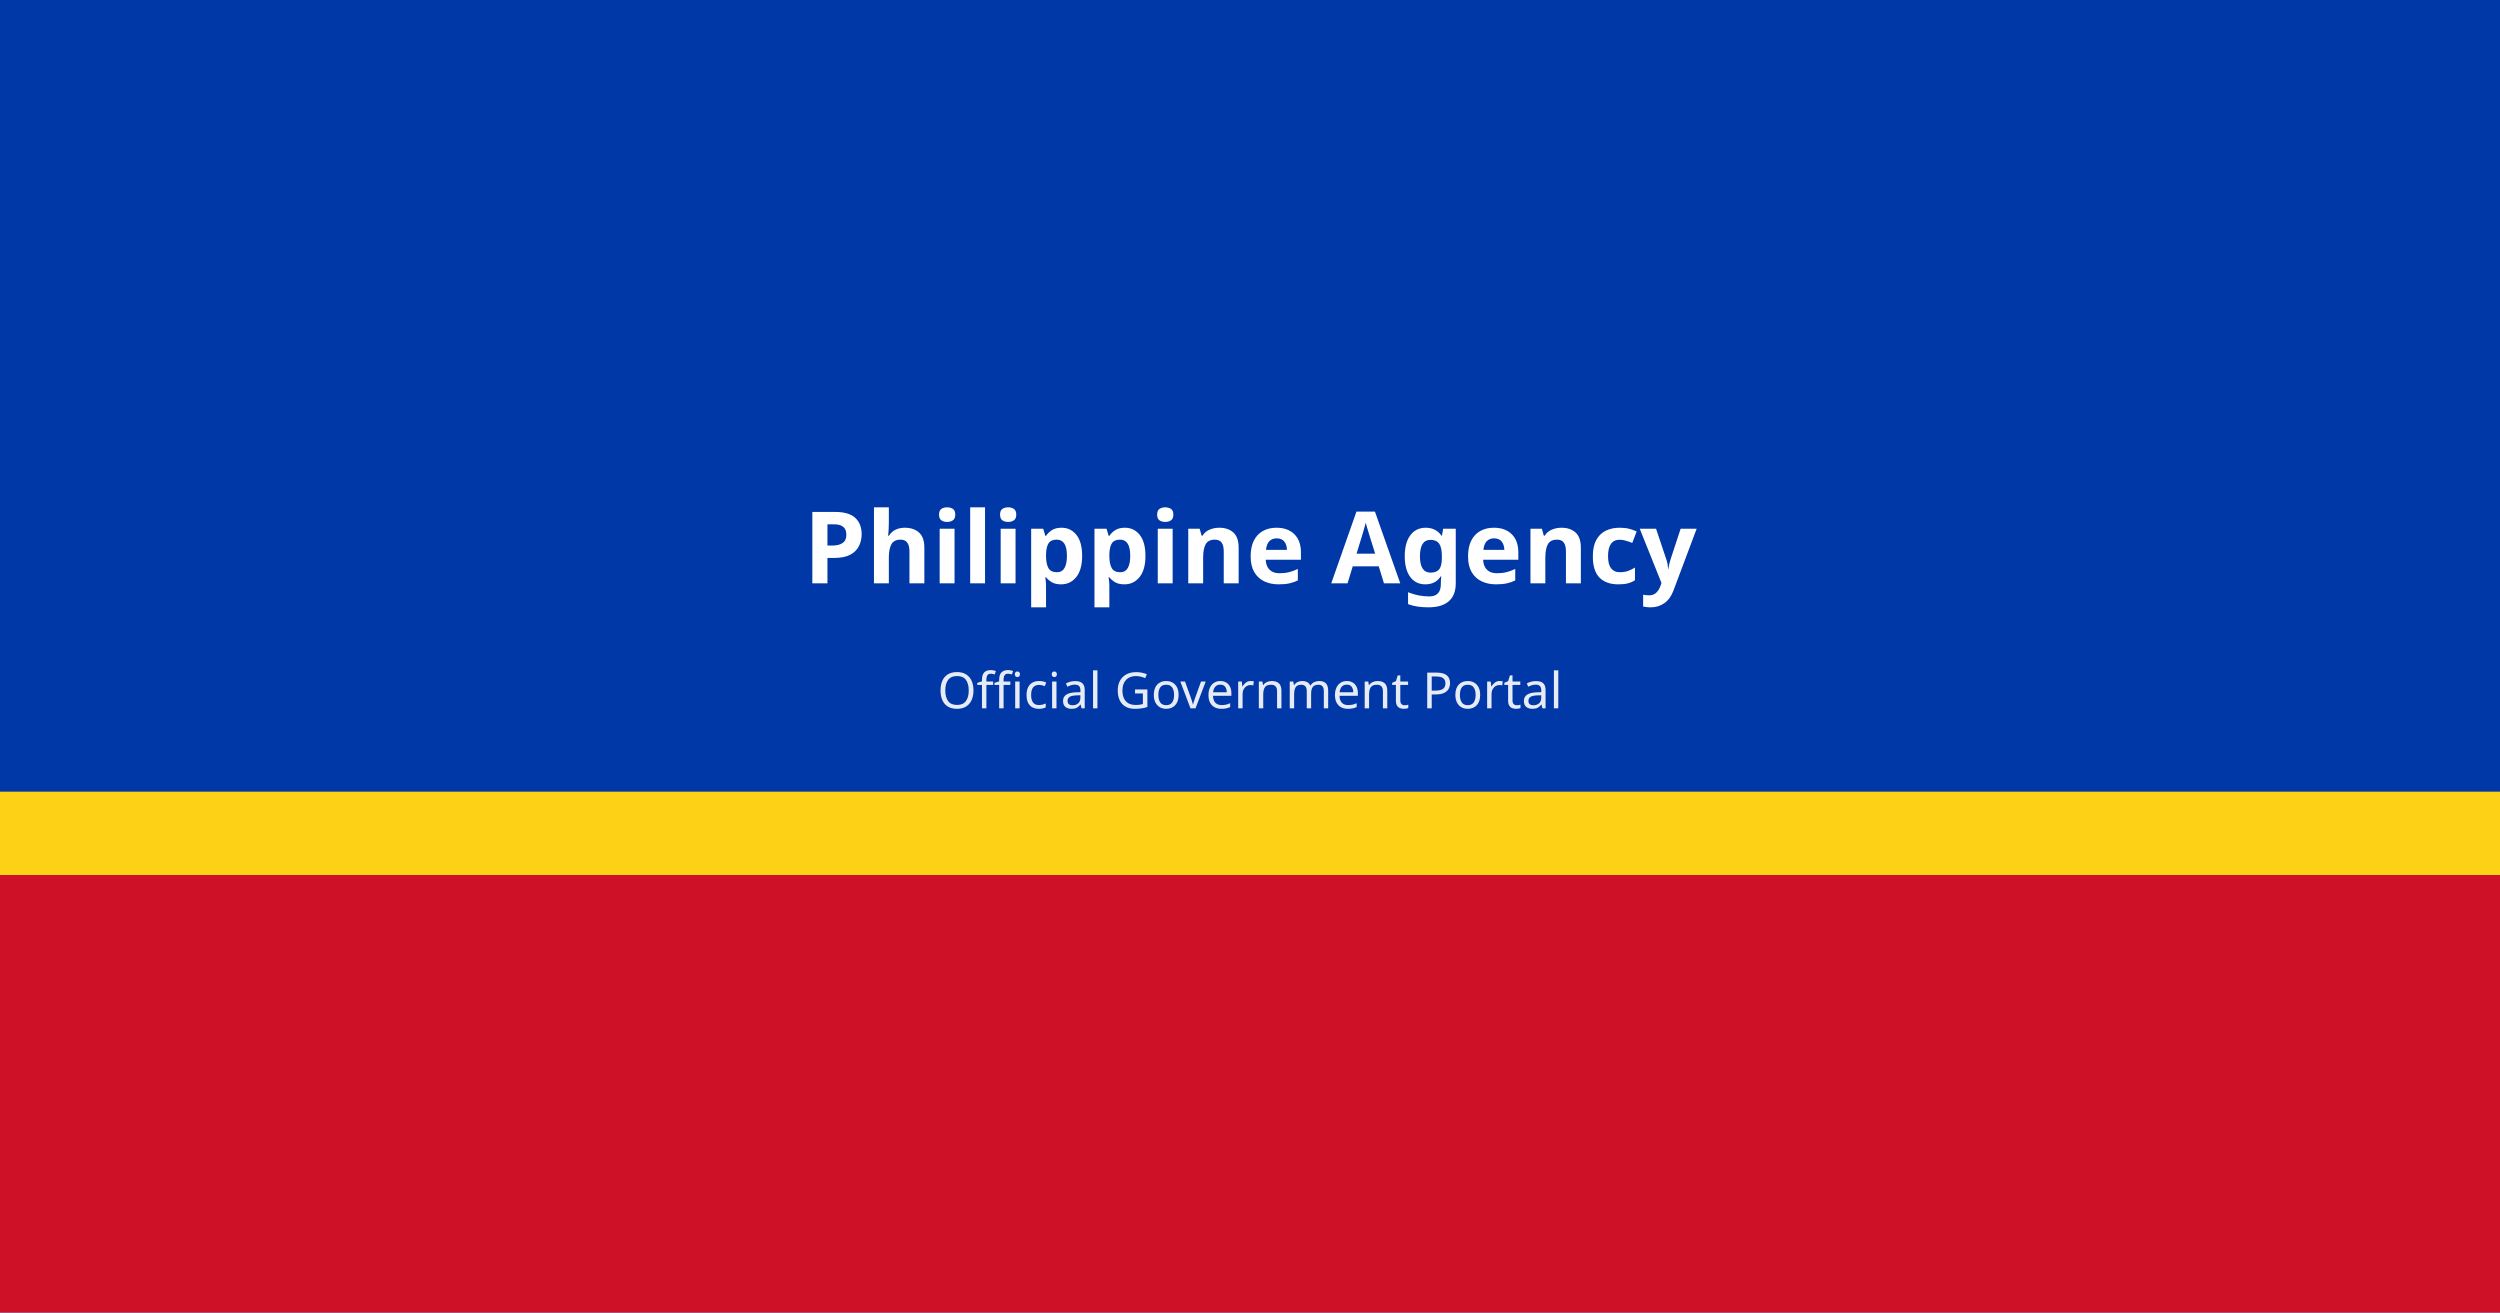
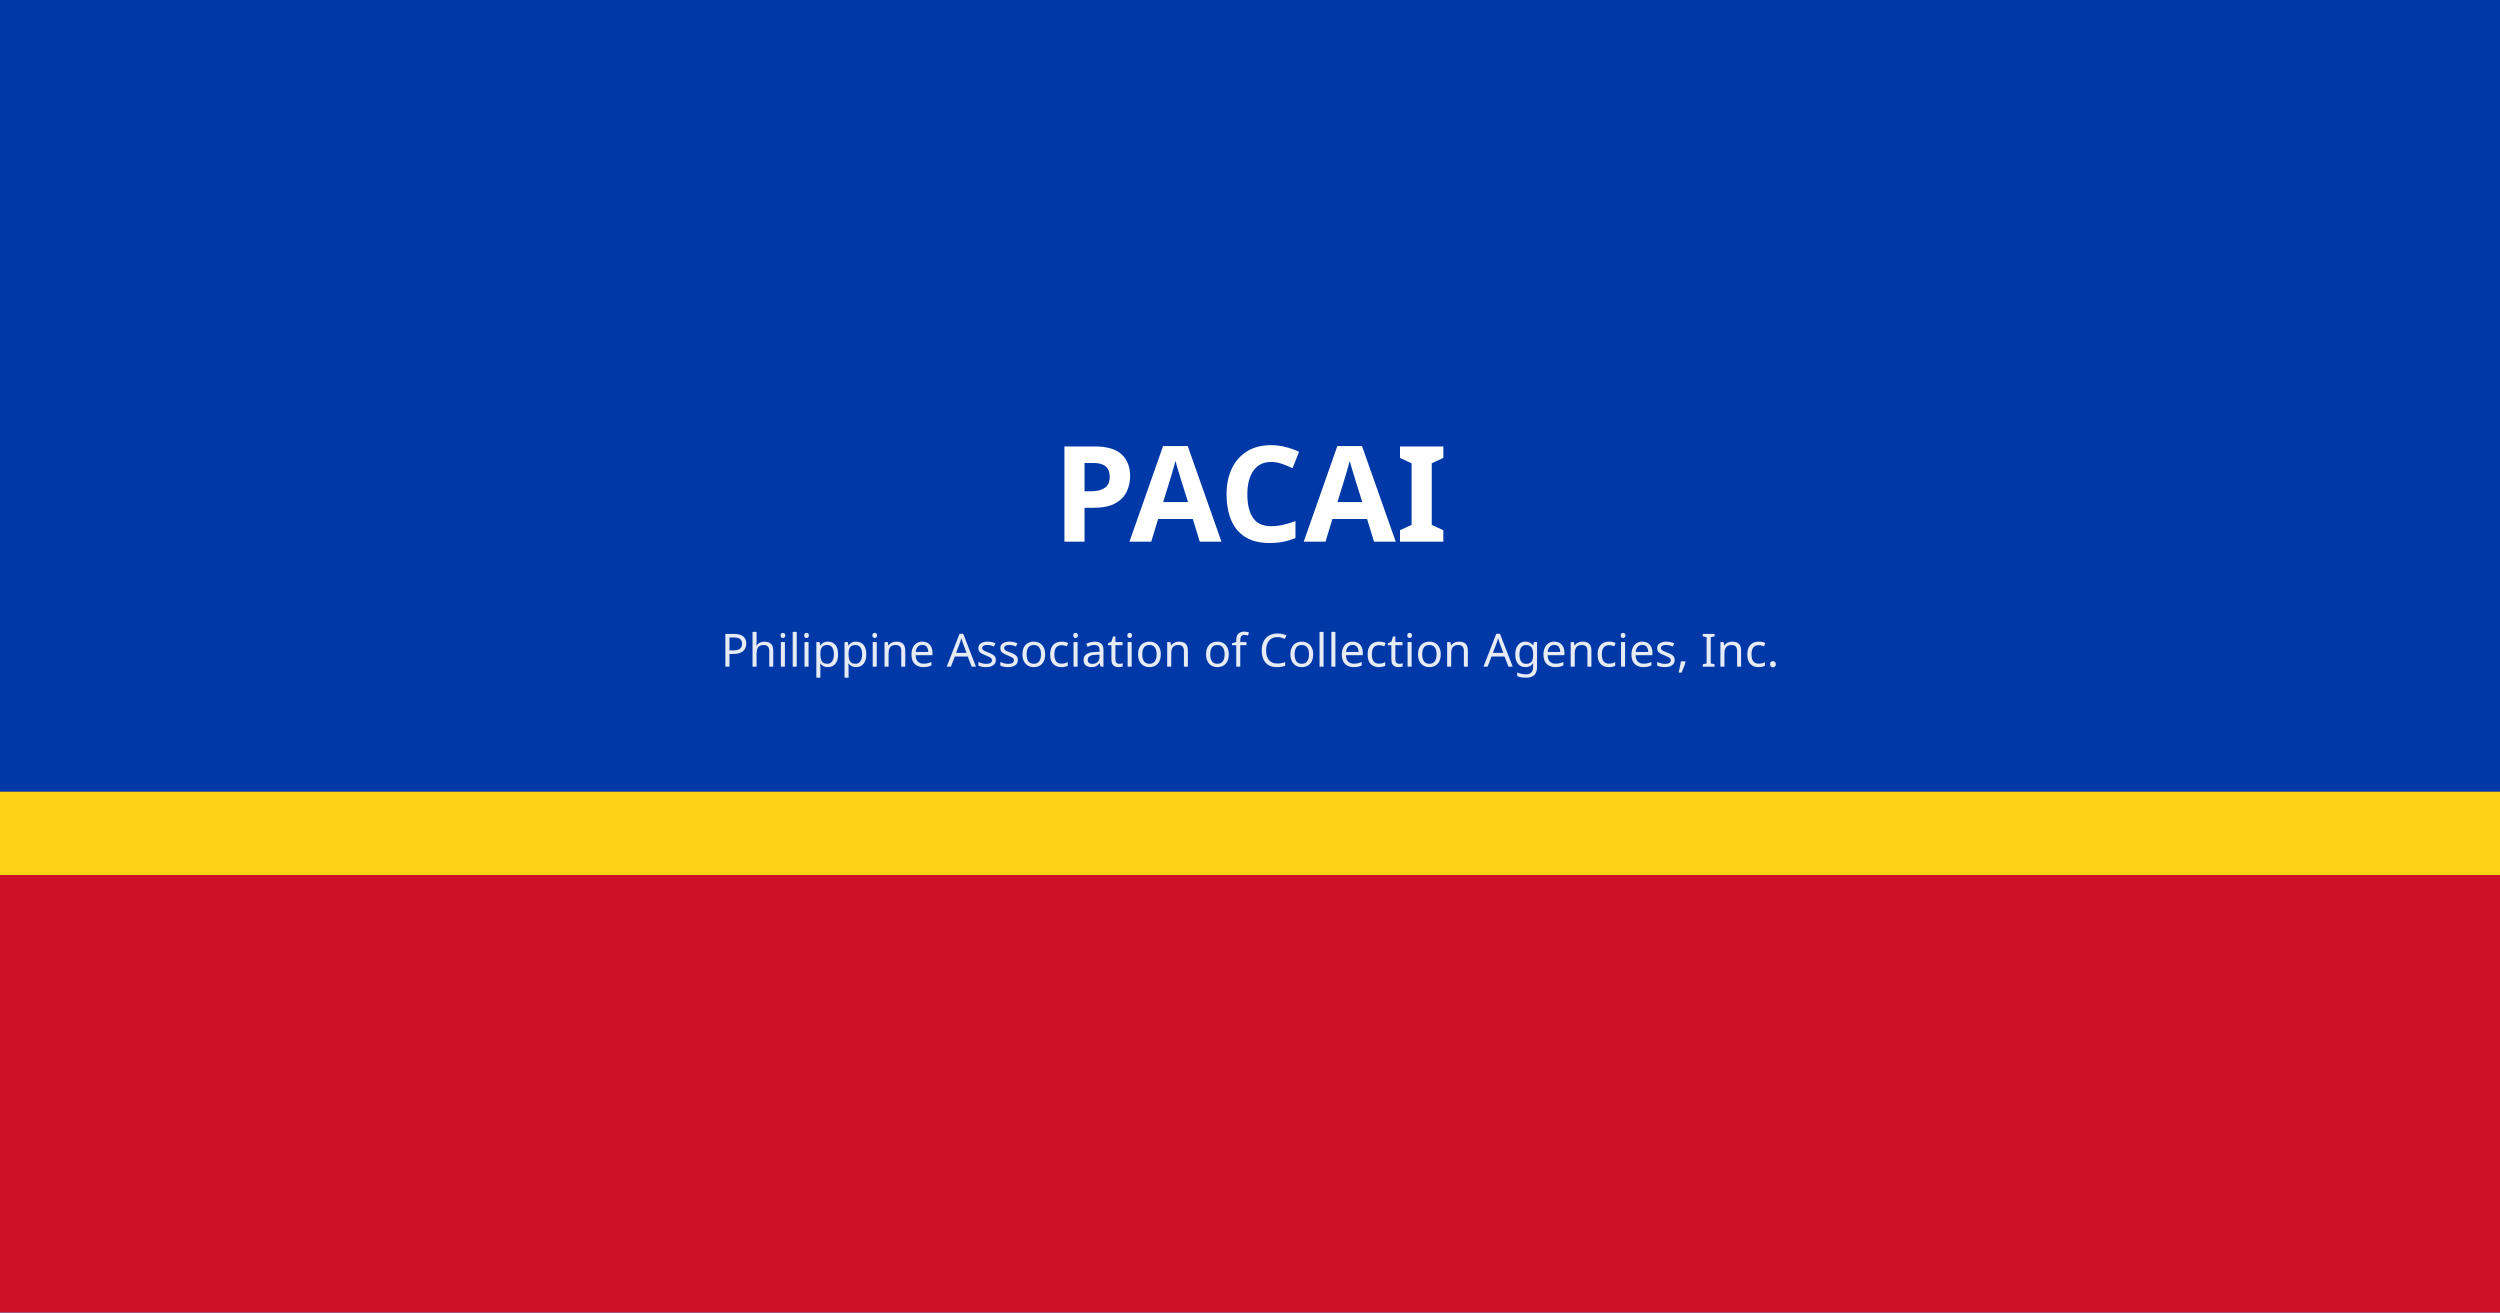
<svg xmlns="http://www.w3.org/2000/svg" width="1200" height="630" viewBox="0 0 1200 630" fill="none">
  <rect width="1200" height="630" fill="#0038A8" />
  <rect y="420" width="1200" height="210" fill="#CE1126" />
  <rect y="380" width="1200" height="40" fill="#FCD116" />
-   <text x="600" y="280" text-anchor="middle" fill="white" font-family="system-ui, sans-serif" font-size="48" font-weight="bold">Philippine Agency</text>
-   <text x="600" y="340" text-anchor="middle" fill="white" font-family="system-ui, sans-serif" font-size="24" opacity="0.9">Official Government Portal</text>
+   <text x="600" y="260" text-anchor="middle" fill="white" font-family="system-ui, sans-serif" font-size="64" font-weight="bold">PACAI</text>
+   <text x="600" y="320" text-anchor="middle" fill="white" font-family="system-ui, sans-serif" font-size="22" opacity="0.9">Philippine Association of Collection Agencies, Inc.</text>
</svg>
